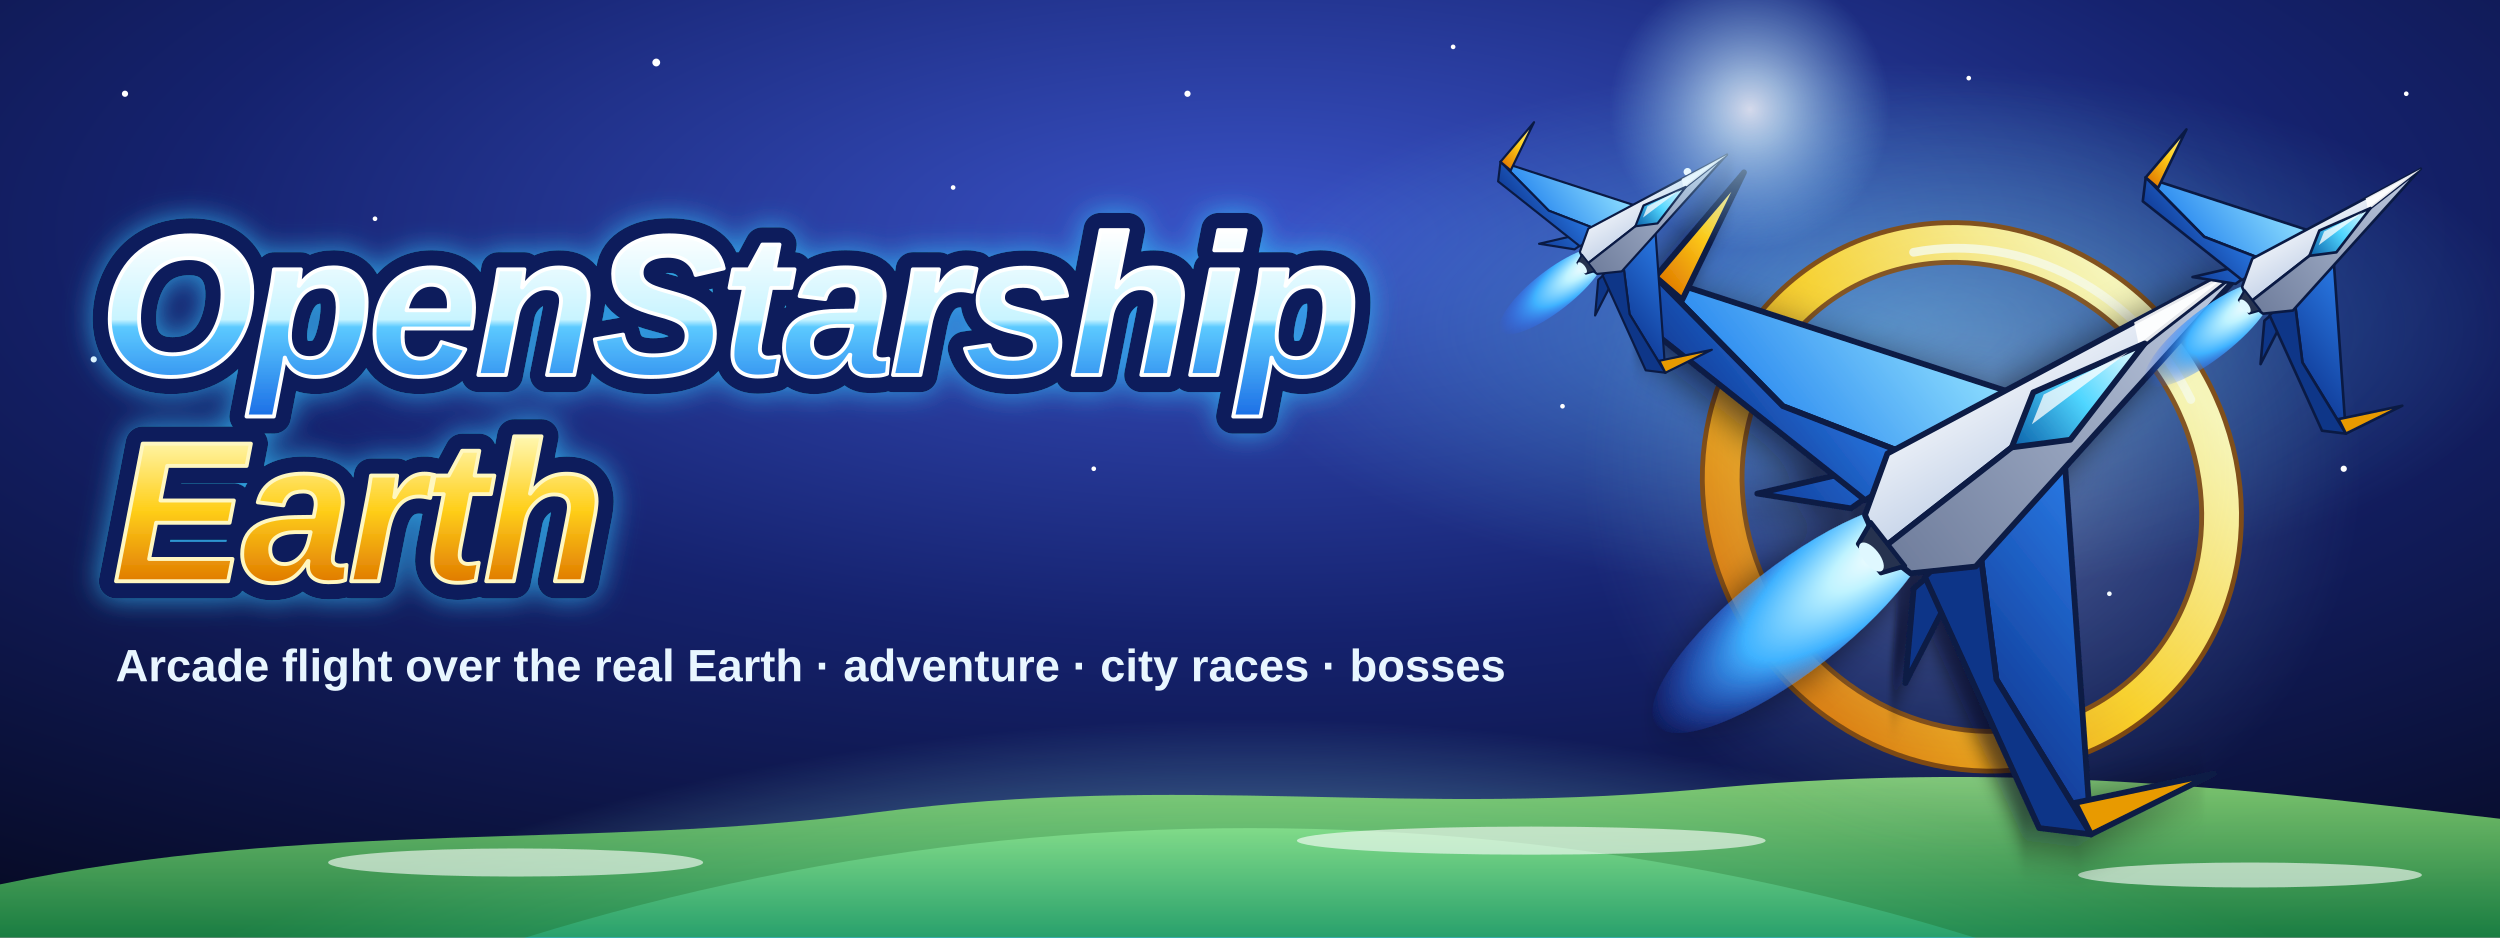
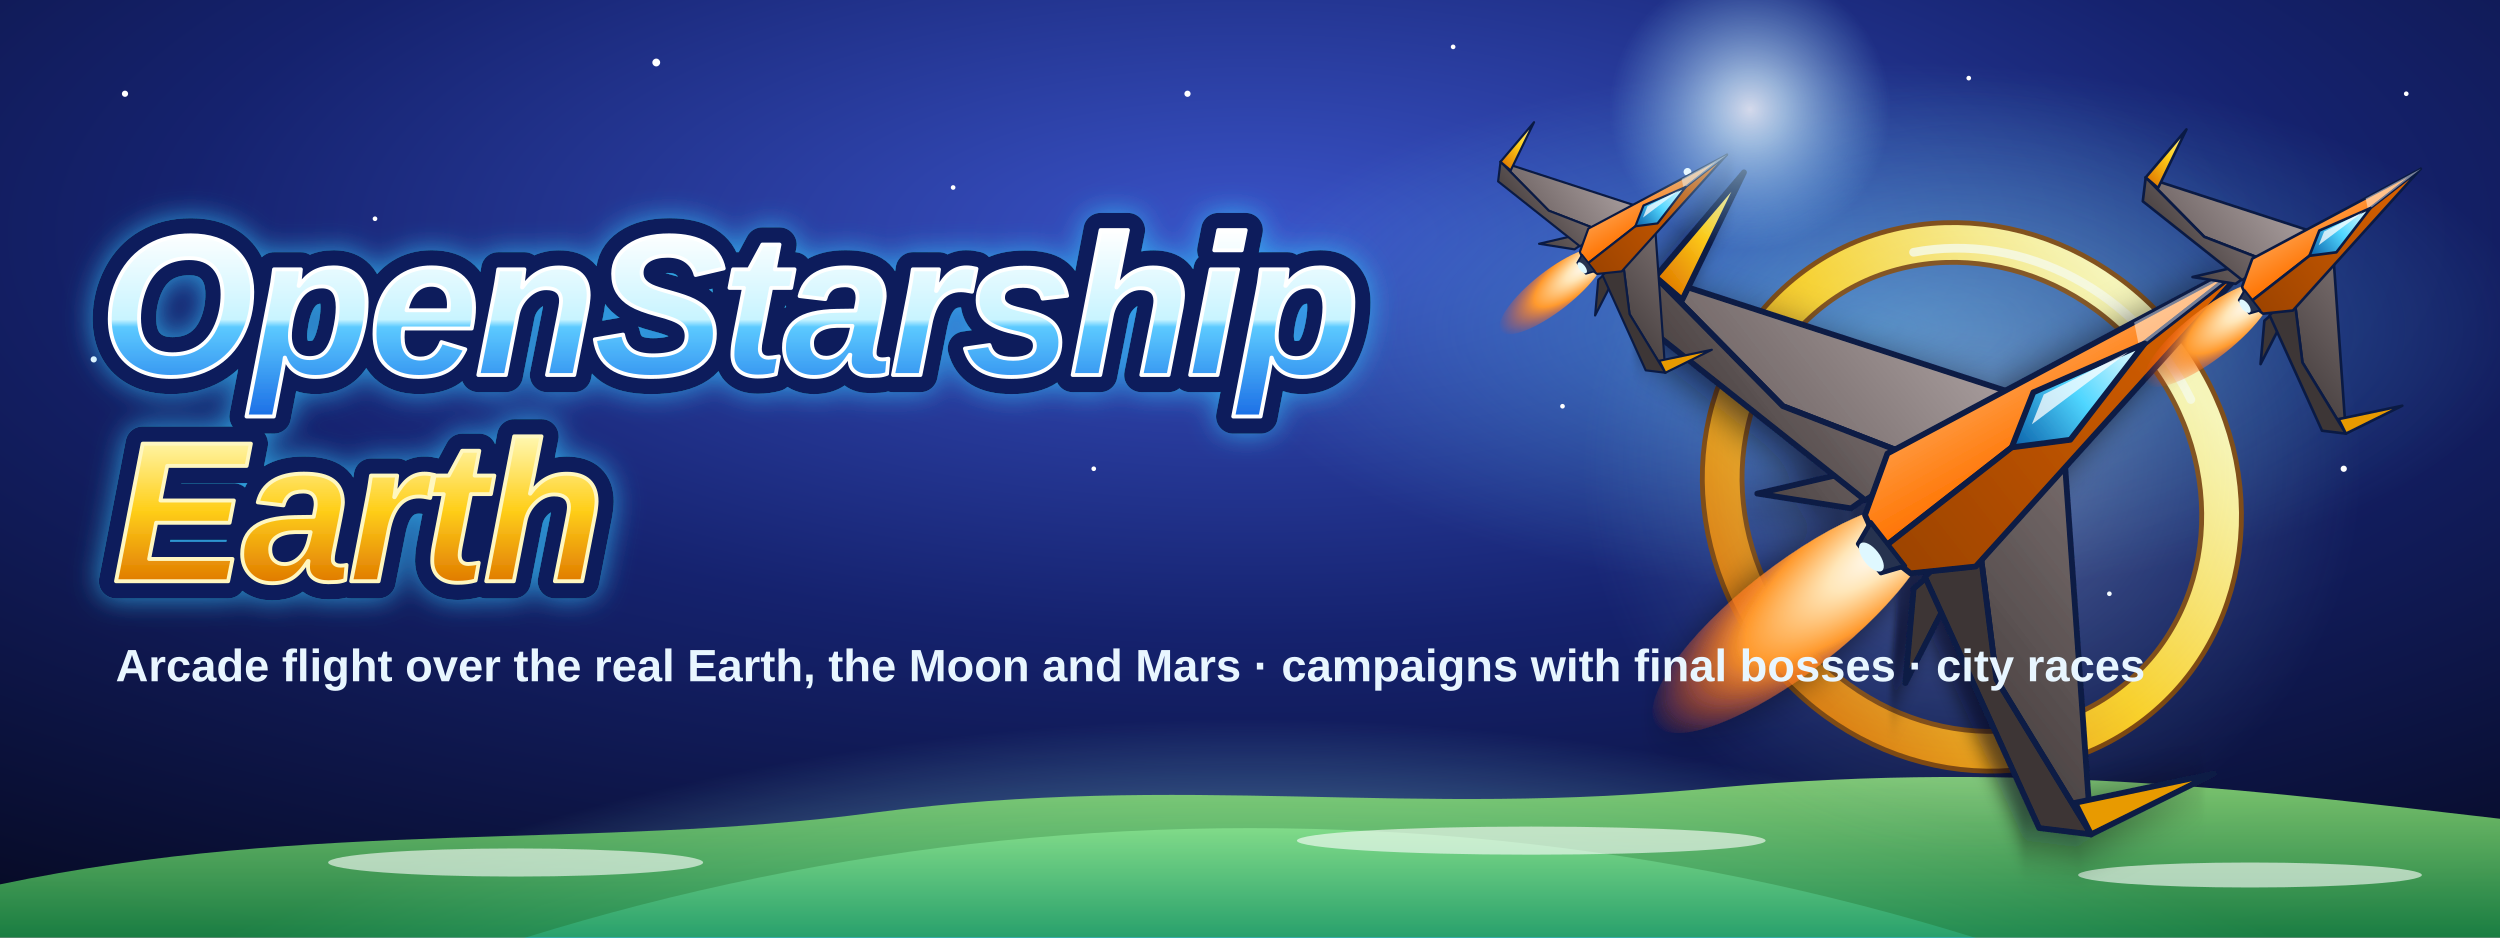
<svg xmlns="http://www.w3.org/2000/svg" viewBox="0 0 1600 600" width="1600" height="600">
  <defs>
    <radialGradient id="space" cx="0.5" cy="0.25" r="0.95">
      <stop offset="0" stop-color="#3a53c8" />
      <stop offset="0.45" stop-color="#15226e" />
      <stop offset="1" stop-color="#040618" />
    </radialGradient>
    <linearGradient id="earth" x1="0" y1="0" x2="0" y2="1">
      <stop offset="0" stop-color="#b8f2ff" />
      <stop offset="0.025" stop-color="#3fb2f2" />
      <stop offset="0.09" stop-color="#1667c8" />
      <stop offset="0.22" stop-color="#0a2f78" />
      <stop offset="1" stop-color="#062257" />
    </linearGradient>
    <radialGradient id="atmo" cx="0.5" cy="0.5" r="0.5">
      <stop offset="0.9" stop-color="#8fe6ff" stop-opacity="0.75" />
      <stop offset="1" stop-color="#8fe6ff" stop-opacity="0" />
    </radialGradient>
    <linearGradient id="land" x1="0" y1="0" x2="0" y2="1">
      <stop offset="0" stop-color="#9af07a" />
      <stop offset="1" stop-color="#1f9a4a" />
    </linearGradient>
    <linearGradient id="hullL" x1="0" y1="0" x2="1" y2="1">
-       <stop offset="0" stop-color="#ffffff" />
-       <stop offset="1" stop-color="#c9d6ea" />
+       <stop offset="0" stop-color="#ffb066" />
+       <stop offset="1" stop-color="#ff7300" />
    </linearGradient>
    <linearGradient id="hullR" x1="0" y1="0" x2="0" y2="1">
-       <stop offset="0" stop-color="#c3cfe4" />
-       <stop offset="1" stop-color="#6f7d9c" />
+       <stop offset="0" stop-color="#e06500" />
+       <stop offset="1" stop-color="#9c4300" />
    </linearGradient>
    <linearGradient id="wingA" x1="0" y1="0" x2="0" y2="1">
-       <stop offset="0" stop-color="#8fe0ff" />
-       <stop offset="1" stop-color="#2f8df0" />
+       <stop offset="0" stop-color="#a89d9d" />
+       <stop offset="1" stop-color="#766b6b" />
    </linearGradient>
    <linearGradient id="wingB" x1="0" y1="0" x2="0" y2="1">
-       <stop offset="0" stop-color="#2a7be6" />
-       <stop offset="1" stop-color="#123f9c" />
+       <stop offset="0" stop-color="#766b6b" />
+       <stop offset="1" stop-color="#4d4545" />
    </linearGradient>
    <linearGradient id="glass" x1="0" y1="0" x2="0" y2="1">
      <stop offset="0" stop-color="#f2feff" />
      <stop offset="0.5" stop-color="#4fd6ff" />
      <stop offset="1" stop-color="#0a5fa8" />
    </linearGradient>
    <linearGradient id="gold" x1="0" y1="0" x2="0" y2="1">
      <stop offset="0" stop-color="#fff7b0" />
      <stop offset="0.5" stop-color="#ffcf1a" />
      <stop offset="1" stop-color="#e07a00" />
    </linearGradient>
    <radialGradient id="flame" cx="0.5" cy="0.15" r="0.85">
      <stop offset="0" stop-color="#ffffff" />
-       <stop offset="0.25" stop-color="#bff3ff" />
-       <stop offset="0.6" stop-color="#3fb2ff" />
-       <stop offset="1" stop-color="#2a5cff" stop-opacity="0" />
+       <stop offset="0.25" stop-color="#ffe6b8" />
+       <stop offset="0.6" stop-color="#ff9a2e" />
+       <stop offset="1" stop-color="#ff4a1a" stop-opacity="0" />
    </radialGradient>
    <radialGradient id="flare" cx="0.5" cy="0.5" r="0.5">
      <stop offset="0" stop-color="#ffffff" />
      <stop offset="0.25" stop-color="#d8f6ff" stop-opacity="0.8" />
      <stop offset="1" stop-color="#8fd8ff" stop-opacity="0" />
    </radialGradient>
    <linearGradient id="gloss" x1="0" y1="0" x2="0" y2="1">
      <stop offset="0" stop-color="#fff" stop-opacity="0.55" />
      <stop offset="1" stop-color="#fff" stop-opacity="0.04" />
    </linearGradient>
    <linearGradient id="title" x1="0" y1="0" x2="0" y2="1">
      <stop offset="0" stop-color="#ffffff" />
      <stop offset="0.48" stop-color="#c8f4ff" />
      <stop offset="0.52" stop-color="#5ccaff" />
      <stop offset="1" stop-color="#1c6fe6" />
    </linearGradient>
    <filter id="soft" x="-30%" y="-30%" width="160%" height="160%">
      <feGaussianBlur stdDeviation="14" />
    </filter>
    <filter id="shadow" x="-30%" y="-30%" width="160%" height="160%">
      <feDropShadow dx="0" dy="14" stdDeviation="14" flood-color="#020516" flood-opacity="0.6" />
    </filter>
    <filter id="tglow" x="-10%" y="-30%" width="120%" height="160%">
      <feDropShadow dx="0" dy="0" stdDeviation="9" flood-color="#39c3ff" flood-opacity="0.75" />
    </filter>
    <g id="ship" stroke-linejoin="round">
      <ellipse cx="0" cy="210" rx="46" ry="150" fill="url(#flame)" />
      <path d="M -40 30 L -104 168 L -44 112 Z" fill="url(#wingB)" stroke="#0a1a44" stroke-width="5" />
-       <path d="M 40 30 L 104 168 L 44 112 Z" fill="#0e3688" stroke="#0a1a44" stroke-width="5" />
+       <path d="M 40 30 L 104 168 L 44 112 Z" fill="#3d3636" stroke="#0a1a44" stroke-width="5" />
      <path d="M -30 -64 L -306 122 L -150 104 L -36 36 Z" fill="url(#wingA)" stroke="#0a1a44" stroke-width="5" />
      <path d="M -36 36 L -150 104 L -306 122 L -274 154 L -42 98 Z" fill="url(#wingB)" stroke="#0a1a44" stroke-width="5" />
      <path d="M 30 -64 L 306 122 L 150 104 L 36 36 Z" fill="url(#wingB)" stroke="#0a1a44" stroke-width="5" />
-       <path d="M 36 36 L 150 104 L 306 122 L 274 154 L 42 98 Z" fill="#0e3688" stroke="#0a1a44" stroke-width="5" />
+       <path d="M 36 36 L 150 104 L 306 122 L 274 154 L 42 98 Z" fill="#3d3636" stroke="#0a1a44" stroke-width="5" />
      <path d="M -306 122 L -330 6 L -276 116 Z" fill="url(#gold)" stroke="#0a1a44" stroke-width="5" />
      <path d="M 306 122 L 330 6 L 276 116 Z" fill="#e89a00" stroke="#0a1a44" stroke-width="5" />
      <path d="M 0 -296 L -62 58 L -32 106 L 0 114 Z" fill="url(#hullL)" stroke="#0a1a44" stroke-width="5" />
      <path d="M 0 -296 L 62 58 L 32 106 L 0 114 Z" fill="url(#hullR)" stroke="#0a1a44" stroke-width="5" />
-       <path d="M 0 -296 L -20 -180 L 0 -170 Z" fill="#ffffff" opacity="0.9" />
+       <path d="M 0 -296 L -20 -180 L 0 -170 Z" fill="#ffffff" opacity="0.45" />
      <path d="M 0 -176 L -26 -74 L 0 -30 L 26 -74 Z" fill="url(#glass)" stroke="#0a1a44" stroke-width="5" />
      <path d="M -3 -160 L -19 -80 L -5 -56 Z" fill="#ffffff" opacity="0.75" />
      <path d="M -24 106 L 24 106 L 16 126 L -16 126 Z" fill="#26324f" stroke="#0a1a44" stroke-width="4" />
      <ellipse cx="0" cy="124" rx="15" ry="7" fill="#dff8ff" />
    </g>
    <g id="ring">
      <ellipse cx="0" cy="0" rx="270" ry="250" fill="none" stroke="#7a3d00" stroke-width="46" />
      <ellipse cx="0" cy="0" rx="270" ry="250" fill="none" stroke="url(#gold)" stroke-width="36" />
      <path d="M -236 -108 A 262 242 0 0 1 60 -240" fill="none" stroke="#fffbe0" stroke-width="9" stroke-linecap="round" opacity="0.85" />
    </g>
    <radialGradient id="neb" cx="0.5" cy="0.5" r="0.5">
      <stop offset="0" stop-color="#6ee7ff" stop-opacity="0.4" />
      <stop offset="1" stop-color="#6ee7ff" stop-opacity="0" />
    </radialGradient>
  </defs>
  <rect width="1600" height="600" fill="url(#space)" />
  <ellipse cx="1200" cy="210" rx="420" ry="170" fill="url(#neb)" />
  <g fill="#fff">
    <circle cx="80" cy="60" r="2" />
    <circle cx="240" cy="140" r="1.5" />
    <circle cx="420" cy="40" r="2.5" />
    <circle cx="610" cy="120" r="1.5" />
    <circle cx="760" cy="60" r="2" />
    <circle cx="930" cy="30" r="1.5" />
    <circle cx="1080" cy="110" r="2.5" />
    <circle cx="1260" cy="50" r="1.5" />
    <circle cx="1420" cy="140" r="2" />
    <circle cx="1540" cy="60" r="1.5" />
    <circle cx="1500" cy="300" r="2" />
    <circle cx="1350" cy="380" r="1.5" />
    <circle cx="150" cy="330" r="1.5" />
    <circle cx="60" cy="230" r="2" />
    <circle cx="700" cy="300" r="1.5" />
    <circle cx="1000" cy="260" r="1.5" />
  </g>
  <circle cx="800" cy="2080" r="1620" fill="url(#atmo)" />
  <circle cx="800" cy="2090" r="1560" fill="url(#earth)" />
  <path d="M0 566 C 200 524 380 544 560 520 C 760 494 900 524 1100 504 C 1300 486 1460 508 1600 524 L 1600 600 L 0 600 Z" fill="url(#land)" opacity="0.8" />
  <g fill="#fff" opacity="0.6">
    <ellipse cx="330" cy="552" rx="120" ry="9" />
    <ellipse cx="980" cy="538" rx="150" ry="9" />
    <ellipse cx="1440" cy="560" rx="110" ry="8" />
  </g>
  <use href="#ring" transform="translate(1262 318) rotate(52) scale(0.62)" />
  <circle cx="1262" cy="300" r="250" fill="url(#flare)" opacity="0.3" />
  <use href="#ship" filter="url(#shadow)" transform="translate(1270 300) rotate(52) scale(0.74)" />
  <use href="#ship" transform="translate(1470 170) rotate(52) scale(0.34)" />
  <use href="#ship" transform="translate(1040 150) rotate(52) scale(0.28)" />
  <circle cx="1120" cy="70" r="90" fill="url(#flare)" opacity="0.8" />
  <g filter="url(#tglow)" font-family="'Segoe UI', 'Arial Black', Arial, sans-serif" font-style="italic" font-weight="900" letter-spacing="-3">
    <text x="64" y="240" font-size="128" fill="none" stroke="#071a5c" stroke-width="22" stroke-linejoin="round">OpenStarship</text>
    <text x="64" y="240" font-size="128" fill="url(#title)" stroke="#ffffff" stroke-width="2.5" stroke-linejoin="round">OpenStarship</text>
    <text x="72" y="372" font-size="128" fill="none" stroke="#071a5c" stroke-width="22" stroke-linejoin="round">Earth</text>
    <text x="72" y="372" font-size="128" fill="url(#gold)" stroke="#fff7c0" stroke-width="2.5" stroke-linejoin="round">Earth</text>
  </g>
-   <text x="74" y="436" font-family="'Segoe UI', Arial, sans-serif" font-size="29" font-weight="600" fill="#e8f6ff">Arcade flight over the real Earth · adventure · city races · bosses</text>
+   <text x="74" y="436" font-family="'Segoe UI', Arial, sans-serif" font-size="29" font-weight="600" fill="#e8f6ff">Arcade flight over the real Earth, the Moon and Mars · campaigns with final bosses · city races</text>
</svg>
